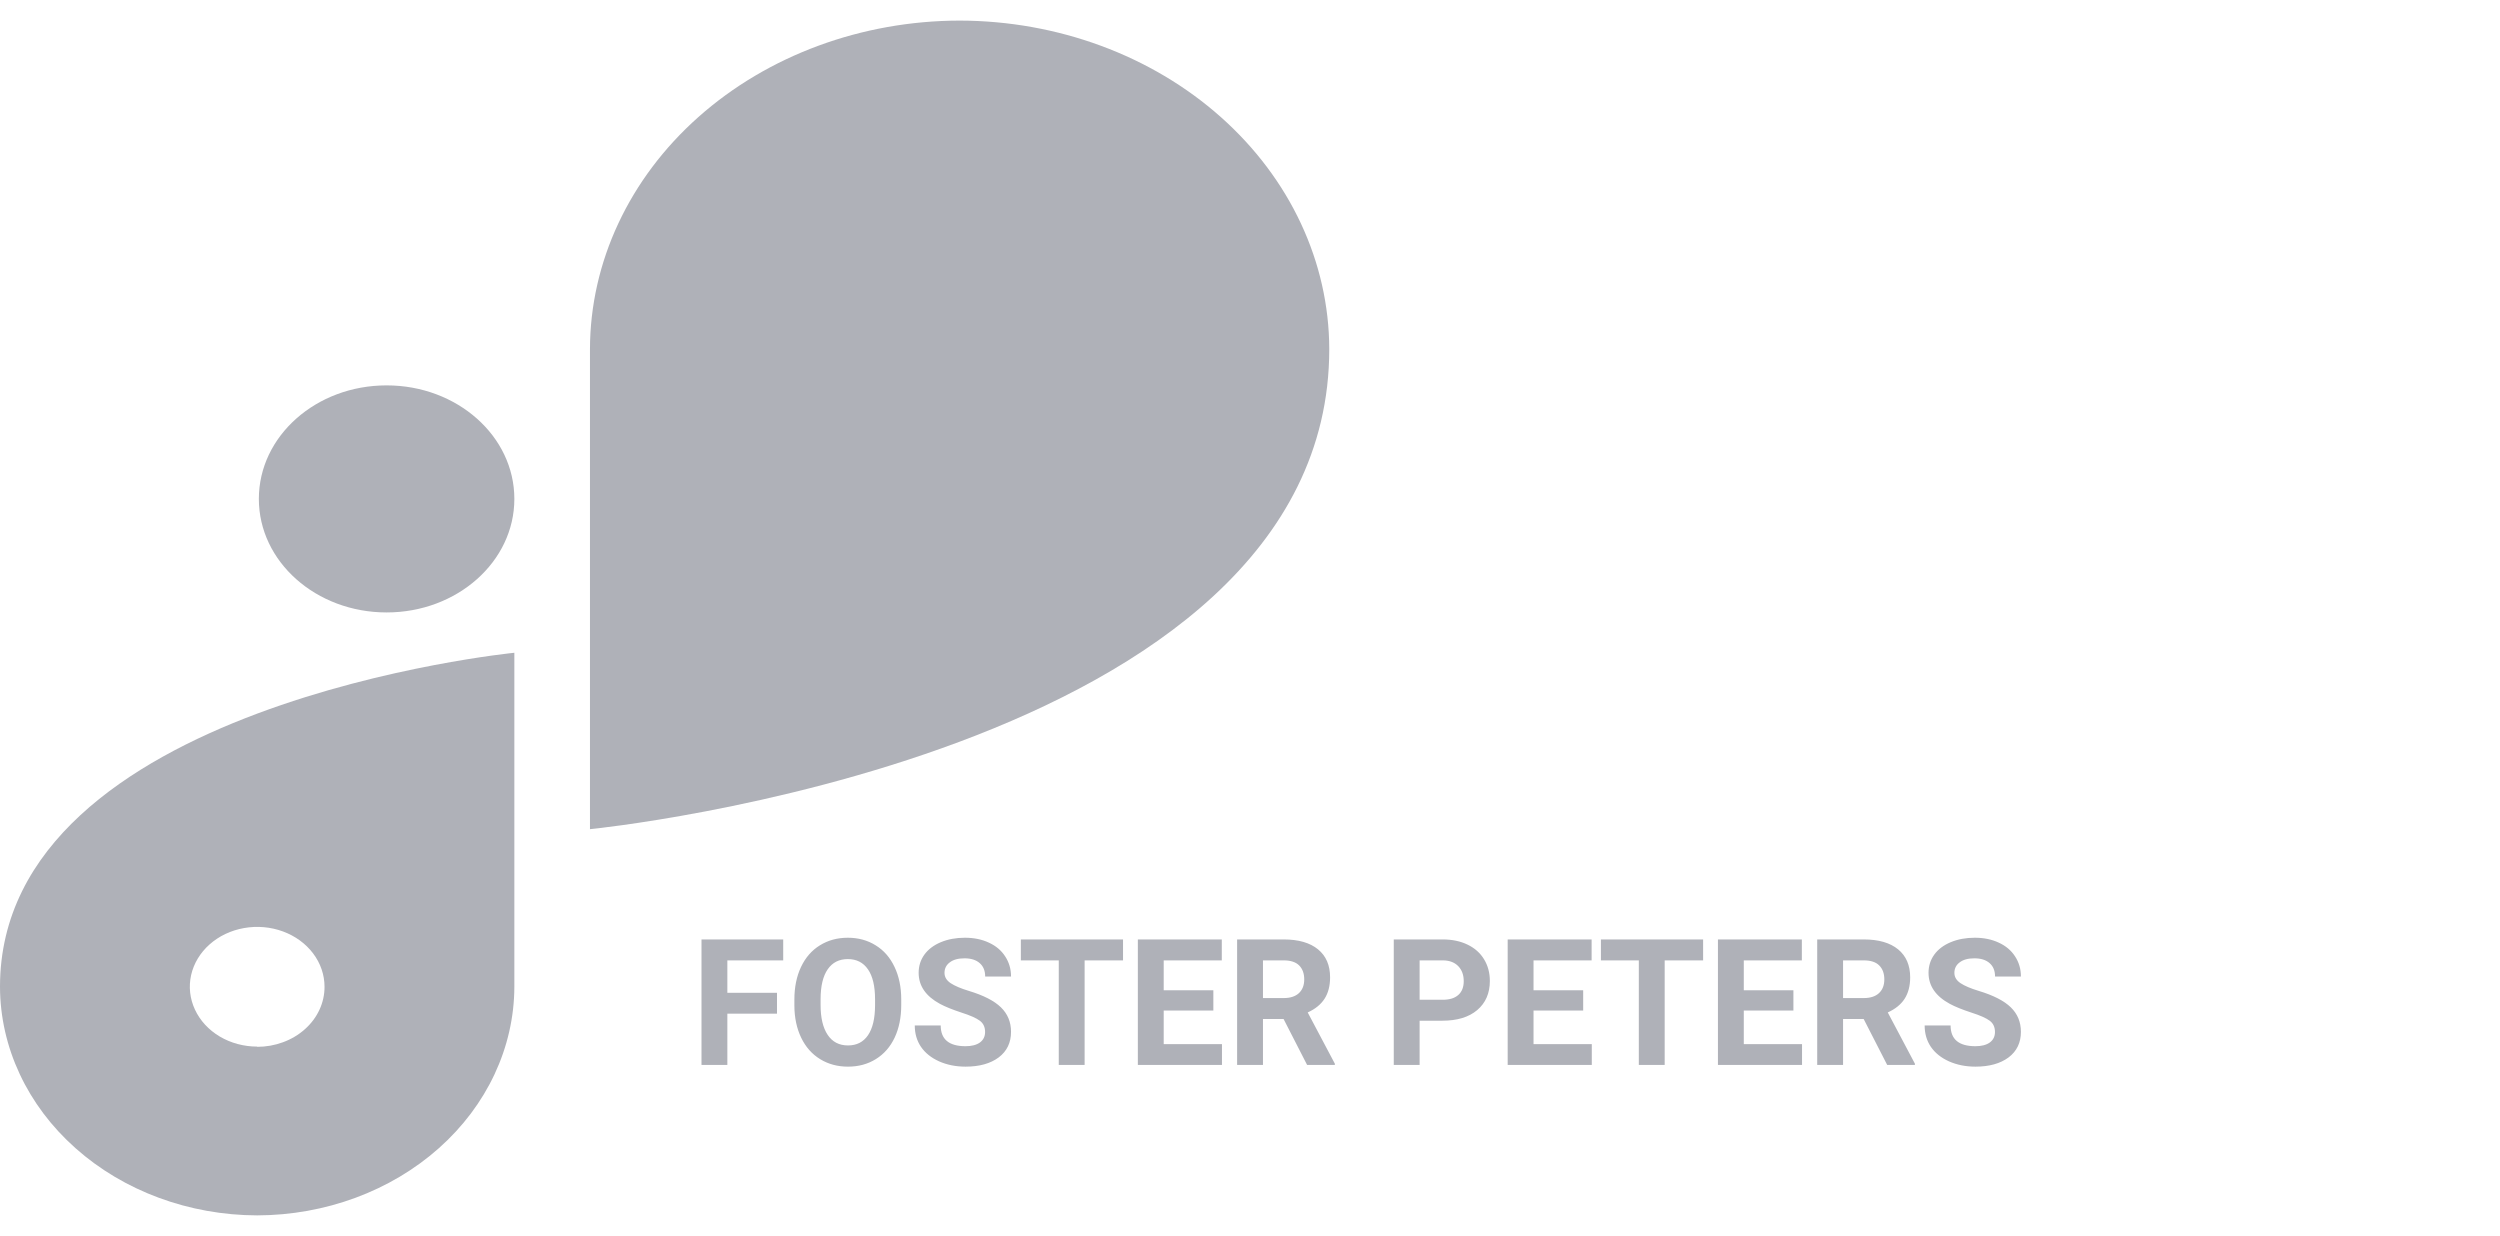
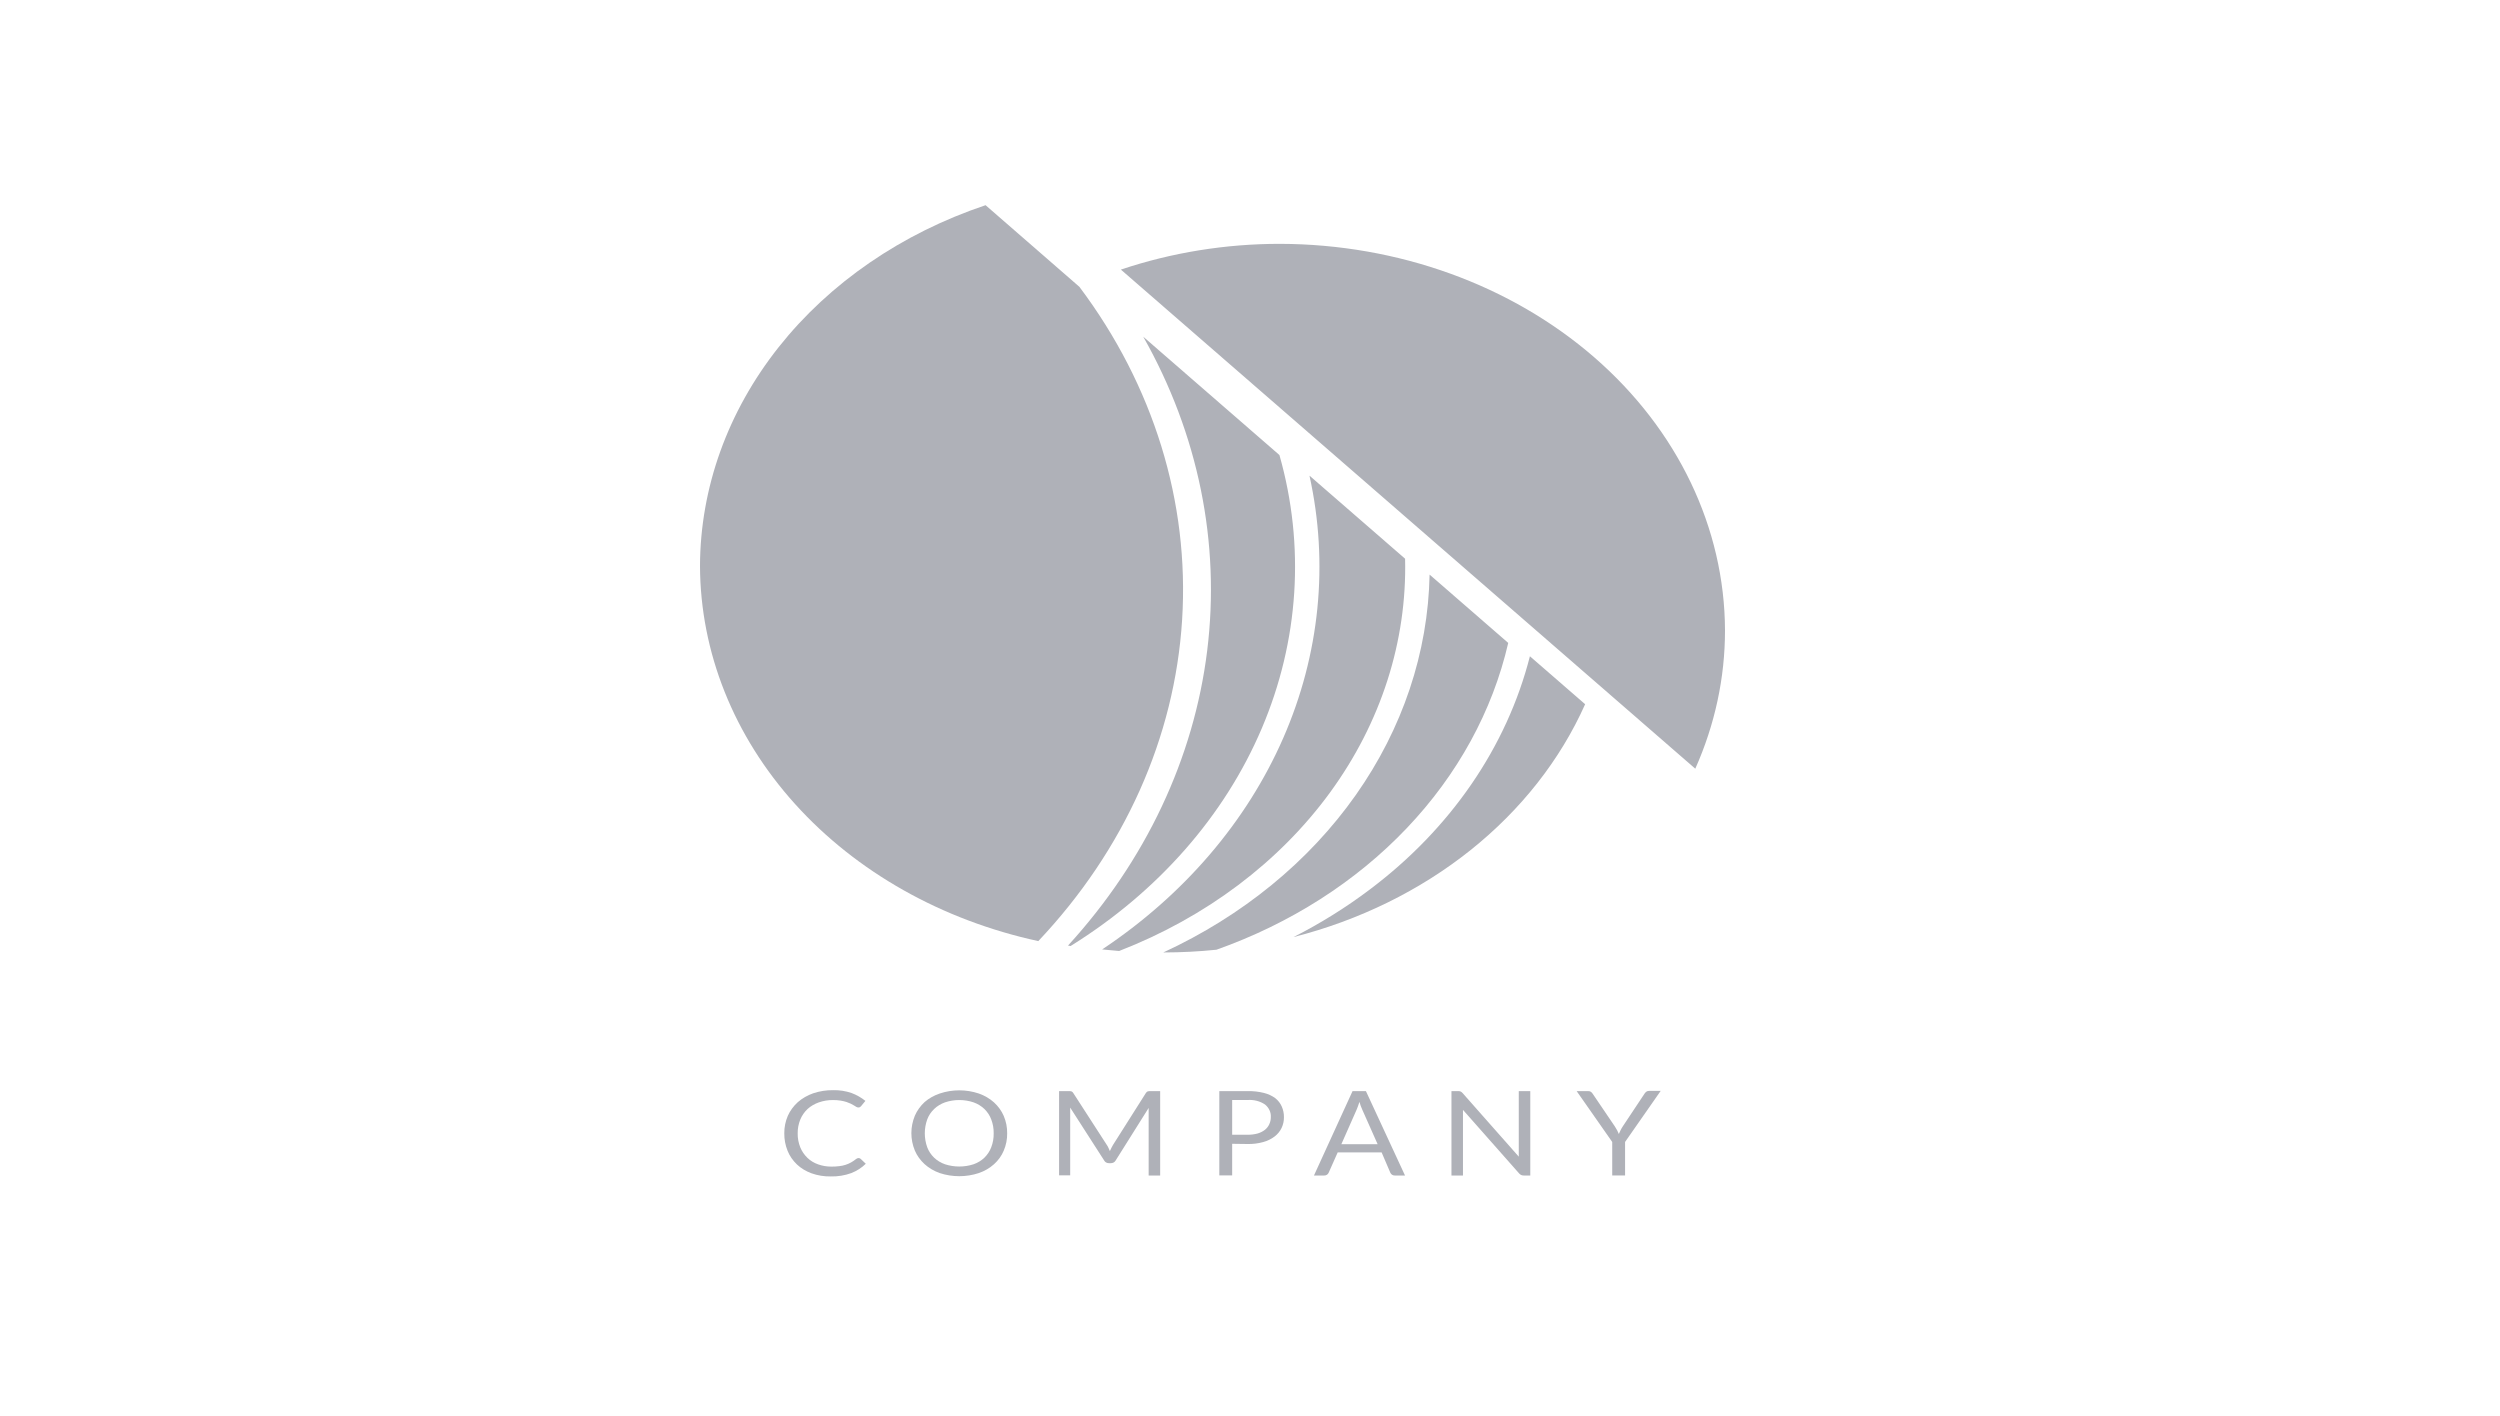
- <svg xmlns="http://www.w3.org/2000/svg" width="85" height="42" viewBox="0 0 85 42" fill="none">
-   <path d="M13.146 13.103H13.143C10.745 13.103 8.801 14.83 8.801 16.962V16.964C8.801 19.095 10.745 20.823 13.143 20.823H13.146C15.544 20.823 17.488 19.095 17.488 16.964V16.962C17.488 14.83 15.544 13.103 13.146 13.103Z" fill="#AFB1B8" />
-   <path d="M45.195 11.869C45.188 8.909 43.862 6.072 41.507 3.979C39.153 1.886 35.96 0.707 32.63 0.7V0.7C29.298 0.705 26.105 1.884 23.748 3.977C21.392 6.071 20.066 8.908 20.059 11.869V28.192C20.059 28.192 45.192 25.704 45.195 11.872V11.869Z" fill="#AFB1B8" />
-   <path d="M0 33.55C0.006 35.609 0.929 37.583 2.568 39.039C4.206 40.496 6.427 41.317 8.744 41.323C11.061 41.317 13.281 40.496 14.92 39.04C16.558 37.584 17.482 35.611 17.488 33.552V22.194C17.488 22.194 0 23.927 0 33.55ZM8.744 35.584C8.291 35.584 7.849 35.465 7.472 35.242C7.095 35.018 6.802 34.7 6.629 34.328C6.455 33.956 6.41 33.547 6.498 33.153C6.587 32.758 6.805 32.395 7.125 32.111C7.445 31.826 7.853 31.632 8.297 31.554C8.742 31.475 9.202 31.515 9.62 31.669C10.039 31.823 10.396 32.084 10.648 32.419C10.9 32.754 11.034 33.147 11.034 33.55C11.035 33.817 10.977 34.083 10.862 34.331C10.748 34.578 10.579 34.804 10.366 34.993C10.154 35.183 9.901 35.334 9.622 35.436C9.344 35.539 9.046 35.592 8.744 35.592V35.584Z" fill="#AFB1B8" />
-   <path d="M26.418 34.464H24.73V36.207H23.851V31.941H26.629V32.653H24.73V33.755H26.418V34.464ZM30.642 34.171C30.642 34.591 30.568 34.959 30.42 35.275C30.271 35.592 30.058 35.836 29.781 36.008C29.506 36.18 29.189 36.266 28.832 36.266C28.478 36.266 28.163 36.181 27.885 36.011C27.608 35.841 27.393 35.599 27.241 35.284C27.089 34.968 27.011 34.604 27.009 34.194V33.983C27.009 33.563 27.085 33.194 27.235 32.876C27.387 32.556 27.601 32.31 27.877 32.141C28.154 31.969 28.47 31.883 28.826 31.883C29.181 31.883 29.497 31.969 29.772 32.141C30.049 32.31 30.263 32.556 30.414 32.876C30.566 33.194 30.642 33.562 30.642 33.98V34.171ZM29.752 33.977C29.752 33.53 29.672 33.19 29.511 32.958C29.351 32.725 29.123 32.609 28.826 32.609C28.531 32.609 28.303 32.724 28.143 32.955C27.983 33.184 27.902 33.519 27.9 33.963V34.171C27.9 34.606 27.98 34.944 28.14 35.184C28.3 35.425 28.531 35.545 28.832 35.545C29.127 35.545 29.353 35.43 29.511 35.199C29.67 34.967 29.75 34.629 29.752 34.185V33.977ZM33.493 35.088C33.493 34.922 33.434 34.795 33.317 34.707C33.2 34.617 32.989 34.523 32.684 34.426C32.38 34.326 32.138 34.228 31.961 34.133C31.476 33.871 31.234 33.518 31.234 33.075C31.234 32.845 31.299 32.639 31.427 32.46C31.558 32.278 31.745 32.137 31.987 32.035C32.231 31.933 32.505 31.883 32.807 31.883C33.112 31.883 33.383 31.938 33.622 32.05C33.86 32.159 34.045 32.314 34.175 32.516C34.308 32.717 34.375 32.945 34.375 33.201H33.496C33.496 33.006 33.434 32.854 33.311 32.747C33.188 32.638 33.015 32.583 32.793 32.583C32.578 32.583 32.411 32.629 32.292 32.721C32.172 32.81 32.113 32.93 32.113 33.078C32.113 33.217 32.182 33.333 32.321 33.427C32.462 33.52 32.668 33.608 32.939 33.69C33.439 33.841 33.803 34.027 34.032 34.25C34.26 34.472 34.375 34.75 34.375 35.082C34.375 35.451 34.235 35.741 33.956 35.952C33.676 36.161 33.3 36.266 32.828 36.266C32.5 36.266 32.201 36.206 31.931 36.087C31.662 35.966 31.456 35.801 31.313 35.592C31.172 35.383 31.102 35.141 31.102 34.865H31.984C31.984 35.336 32.265 35.571 32.828 35.571C33.037 35.571 33.2 35.529 33.317 35.445C33.434 35.359 33.493 35.24 33.493 35.088ZM38.183 32.653H36.877V36.207H35.998V32.653H34.709V31.941H38.183V32.653ZM41.254 34.358H39.566V35.501H41.547V36.207H38.687V31.941H41.541V32.653H39.566V33.67H41.254V34.358ZM43.641 34.645H42.941V36.207H42.062V31.941H43.647C44.151 31.941 44.54 32.054 44.813 32.278C45.087 32.503 45.223 32.82 45.223 33.23C45.223 33.521 45.16 33.764 45.033 33.96C44.908 34.153 44.718 34.307 44.462 34.423L45.385 36.166V36.207H44.441L43.641 34.645ZM42.941 33.934H43.65C43.871 33.934 44.042 33.878 44.163 33.767C44.284 33.653 44.344 33.498 44.344 33.301C44.344 33.099 44.287 32.941 44.172 32.826C44.058 32.711 43.883 32.653 43.647 32.653H42.941V33.934ZM48.267 34.704V36.207H47.388V31.941H49.052C49.373 31.941 49.654 32 49.896 32.117C50.14 32.234 50.328 32.401 50.459 32.618C50.59 32.833 50.655 33.078 50.655 33.353C50.655 33.771 50.511 34.101 50.224 34.344C49.939 34.584 49.544 34.704 49.038 34.704H48.267ZM48.267 33.992H49.052C49.285 33.992 49.462 33.937 49.583 33.828C49.706 33.719 49.767 33.562 49.767 33.359C49.767 33.15 49.706 32.981 49.583 32.852C49.46 32.724 49.29 32.657 49.073 32.653H48.267V33.992ZM53.828 34.358H52.14V35.501H54.121V36.207H51.261V31.941H54.115V32.653H52.14V33.67H53.828V34.358ZM57.906 32.653H56.599V36.207H55.72V32.653H54.431V31.941H57.906V32.653ZM60.976 34.358H59.289V35.501H61.269V36.207H58.41V31.941H61.263V32.653H59.289V33.67H60.976V34.358ZM63.364 34.645H62.664V36.207H61.785V31.941H63.37C63.874 31.941 64.262 32.054 64.536 32.278C64.809 32.503 64.946 32.82 64.946 33.23C64.946 33.521 64.882 33.764 64.756 33.96C64.631 34.153 64.44 34.307 64.184 34.423L65.107 36.166V36.207H64.164L63.364 34.645ZM62.664 33.934H63.373C63.593 33.934 63.764 33.878 63.885 33.767C64.007 33.653 64.067 33.498 64.067 33.301C64.067 33.099 64.01 32.941 63.894 32.826C63.781 32.711 63.606 32.653 63.37 32.653H62.664V33.934ZM67.829 35.088C67.829 34.922 67.77 34.795 67.653 34.707C67.536 34.617 67.325 34.523 67.02 34.426C66.716 34.326 66.474 34.228 66.297 34.133C65.812 33.871 65.57 33.518 65.57 33.075C65.57 32.845 65.635 32.639 65.763 32.46C65.894 32.278 66.081 32.137 66.323 32.035C66.567 31.933 66.841 31.883 67.143 31.883C67.448 31.883 67.719 31.938 67.958 32.05C68.196 32.159 68.381 32.314 68.511 32.516C68.644 32.717 68.711 32.945 68.711 33.201H67.832C67.832 33.006 67.77 32.854 67.647 32.747C67.524 32.638 67.351 32.583 67.129 32.583C66.914 32.583 66.747 32.629 66.628 32.721C66.508 32.81 66.449 32.93 66.449 33.078C66.449 33.217 66.518 33.333 66.657 33.427C66.797 33.52 67.004 33.608 67.275 33.69C67.775 33.841 68.139 34.027 68.368 34.25C68.596 34.472 68.711 34.75 68.711 35.082C68.711 35.451 68.571 35.741 68.292 35.952C68.012 36.161 67.636 36.266 67.164 36.266C66.836 36.266 66.537 36.206 66.267 36.087C65.998 35.966 65.792 35.801 65.649 35.592C65.508 35.383 65.438 35.141 65.438 34.865H66.32C66.32 35.336 66.601 35.571 67.164 35.571C67.373 35.571 67.536 35.529 67.653 35.445C67.77 35.359 67.829 35.24 67.829 35.088Z" fill="#AFB1B8" />
+ <svg xmlns="http://www.w3.org/2000/svg" width="106" height="60" viewBox="0 0 106 60" fill="none">
+   <path d="M36.406 49.101C36.422 49.102 36.438 49.105 36.452 49.111C36.467 49.116 36.48 49.124 36.491 49.135L36.709 49.343C36.539 49.512 36.33 49.647 36.095 49.739C35.82 49.839 35.524 49.888 35.226 49.881C34.945 49.886 34.667 49.841 34.408 49.748C34.174 49.663 33.964 49.536 33.791 49.374C33.616 49.206 33.48 49.01 33.394 48.796C33.298 48.557 33.251 48.306 33.254 48.054C33.251 47.8 33.301 47.548 33.404 47.31C33.5 47.095 33.643 46.899 33.827 46.732C34.013 46.569 34.236 46.441 34.481 46.355C34.75 46.265 35.036 46.22 35.324 46.223C35.591 46.217 35.857 46.258 36.106 46.344C36.322 46.425 36.52 46.538 36.693 46.678L36.51 46.9C36.497 46.916 36.481 46.93 36.464 46.941C36.442 46.953 36.416 46.959 36.39 46.957C36.362 46.956 36.334 46.947 36.311 46.934L36.213 46.874L36.076 46.798C36.017 46.77 35.956 46.746 35.894 46.725C35.813 46.7 35.73 46.68 35.645 46.666C35.538 46.649 35.43 46.641 35.321 46.642C35.114 46.64 34.908 46.674 34.716 46.742C34.537 46.805 34.375 46.9 34.241 47.021C34.105 47.15 34.001 47.302 33.933 47.467C33.856 47.655 33.819 47.854 33.822 48.054C33.818 48.257 33.856 48.459 33.933 48.651C34 48.815 34.103 48.965 34.236 49.094C34.361 49.215 34.516 49.309 34.688 49.369C34.867 49.433 35.057 49.465 35.25 49.464C35.361 49.465 35.473 49.459 35.583 49.445C35.763 49.426 35.935 49.372 36.087 49.286C36.163 49.242 36.236 49.193 36.303 49.139C36.331 49.116 36.367 49.103 36.406 49.101Z" fill="#AFB1B8" />
+   <path d="M42.704 48.054C42.708 48.305 42.658 48.555 42.557 48.791C42.468 49.004 42.328 49.199 42.146 49.363C41.965 49.526 41.745 49.654 41.502 49.738C40.968 49.915 40.378 49.915 39.844 49.738C39.603 49.653 39.385 49.524 39.204 49.361C39.022 49.195 38.881 48.999 38.789 48.783C38.593 48.306 38.593 47.785 38.789 47.308C38.882 47.092 39.023 46.895 39.204 46.727C39.386 46.569 39.604 46.446 39.844 46.365C40.377 46.185 40.969 46.185 41.502 46.365C41.744 46.45 41.963 46.578 42.145 46.741C42.325 46.906 42.465 47.1 42.557 47.312C42.658 47.55 42.708 47.801 42.704 48.054ZM42.132 48.054C42.136 47.853 42.101 47.653 42.028 47.462C41.967 47.298 41.868 47.147 41.736 47.019C41.609 46.897 41.451 46.801 41.276 46.739C40.888 46.609 40.458 46.609 40.071 46.739C39.895 46.801 39.738 46.897 39.61 47.019C39.477 47.146 39.376 47.297 39.315 47.462C39.177 47.847 39.177 48.26 39.315 48.646C39.377 48.81 39.477 48.961 39.61 49.089C39.738 49.21 39.895 49.305 40.071 49.366C40.459 49.492 40.887 49.492 41.276 49.366C41.451 49.305 41.608 49.21 41.736 49.089C41.867 48.96 41.966 48.809 42.028 48.646C42.101 48.455 42.136 48.255 42.132 48.054Z" fill="#AFB1B8" />
+   <path d="M47.001 48.675L47.059 48.807C47.08 48.76 47.099 48.717 47.121 48.675C47.142 48.63 47.166 48.587 47.192 48.544L48.585 46.344C48.613 46.306 48.637 46.282 48.664 46.275C48.702 46.265 48.74 46.261 48.779 46.263H49.191V49.843H48.703V47.211C48.703 47.178 48.703 47.14 48.703 47.099C48.7 47.059 48.7 47.017 48.703 46.976L47.301 49.208C47.283 49.241 47.255 49.269 47.219 49.289C47.183 49.309 47.142 49.319 47.099 49.319H47.02C46.978 49.319 46.936 49.309 46.9 49.289C46.864 49.27 46.836 49.241 46.819 49.208L45.376 46.962C45.376 47.005 45.376 47.047 45.376 47.09C45.376 47.133 45.376 47.17 45.376 47.204V49.835H44.905V46.263H45.316C45.355 46.261 45.394 46.265 45.431 46.275C45.465 46.29 45.492 46.314 45.507 46.344L46.93 48.547C46.958 48.587 46.982 48.63 47.001 48.675Z" fill="#AFB1B8" />
+   <path d="M52.244 48.497V49.838H51.699V46.263H52.915C53.145 46.259 53.373 46.286 53.594 46.341C53.77 46.385 53.934 46.461 54.074 46.564C54.195 46.661 54.288 46.781 54.346 46.915C54.411 47.06 54.442 47.216 54.439 47.372C54.441 47.529 54.407 47.684 54.338 47.829C54.273 47.966 54.172 48.088 54.044 48.187C53.904 48.294 53.739 48.375 53.561 48.423C53.349 48.482 53.127 48.51 52.904 48.506L52.244 48.497ZM52.244 48.113H52.904C53.047 48.115 53.19 48.096 53.327 48.059C53.439 48.026 53.543 47.973 53.632 47.905C53.714 47.839 53.777 47.758 53.817 47.668C53.862 47.572 53.884 47.47 53.883 47.367C53.889 47.268 53.871 47.168 53.828 47.076C53.786 46.983 53.721 46.9 53.638 46.832C53.429 46.69 53.168 46.622 52.904 46.64H52.244V48.113Z" fill="#AFB1B8" />
+   <path d="M59.573 49.842H59.142C59.099 49.844 59.057 49.832 59.022 49.809C58.991 49.787 58.967 49.758 58.951 49.726L58.581 48.862H56.718L56.334 49.726C56.32 49.758 56.296 49.786 56.266 49.807C56.231 49.831 56.188 49.844 56.143 49.842H55.712L57.348 46.263H57.915L59.573 49.842ZM56.874 48.513H58.411L57.763 47.056C57.713 46.947 57.672 46.834 57.64 46.72L57.577 46.907C57.558 46.964 57.536 47.016 57.517 47.059L56.874 48.513Z" fill="#AFB1B8" />
+   <path d="M61.929 46.279C61.961 46.295 61.989 46.317 62.011 46.343L64.396 49.042C64.396 48.999 64.396 48.956 64.396 48.916C64.396 48.876 64.396 48.836 64.396 48.798V46.263H64.884V49.842H64.612C64.573 49.843 64.534 49.836 64.5 49.821C64.466 49.804 64.436 49.782 64.412 49.755L62.03 47.059C62.032 47.1 62.032 47.141 62.03 47.182C62.03 47.222 62.03 47.258 62.03 47.291V49.842H61.542V46.263H61.831C61.864 46.262 61.898 46.268 61.929 46.279Z" fill="#AFB1B8" />
+   <path d="M68.903 48.419V49.84H68.358V48.419L66.85 46.263H67.338C67.38 46.261 67.422 46.272 67.455 46.294C67.485 46.317 67.51 46.344 67.529 46.374L68.472 47.765C68.51 47.824 68.543 47.879 68.57 47.931C68.598 47.983 68.62 48.033 68.639 48.082L68.709 47.928C68.736 47.872 68.767 47.818 68.802 47.765L69.732 46.365C69.751 46.337 69.775 46.312 69.803 46.289C69.835 46.265 69.877 46.252 69.92 46.254H70.413L68.903 48.419Z" fill="#AFB1B8" />
+   <path d="M46.731 40.256C46.968 40.282 47.209 40.303 47.451 40.322C51.13 38.893 54.242 36.552 56.399 33.594C58.555 30.636 59.66 27.191 59.576 23.69L55.522 20.168C56.346 23.895 55.96 27.748 54.408 31.296C52.855 34.844 50.197 37.946 46.731 40.256Z" fill="#AFB1B8" />
+   <path d="M45.284 40.092L45.393 40.111C49.097 37.809 51.92 34.595 53.499 30.884C55.078 27.173 55.339 23.135 54.248 19.294L48.474 14.277C50.809 18.401 51.749 23.016 51.185 27.586C50.62 32.156 48.574 36.493 45.284 40.092Z" fill="#AFB1B8" />
+   <path d="M64.868 27.826C63.887 31.673 61.504 35.142 58.074 37.719C57.072 38.475 55.991 39.15 54.845 39.732C57.639 39.019 60.206 37.758 62.35 36.046C64.494 34.334 66.157 32.217 67.21 29.859L64.868 27.826Z" fill="#AFB1B8" />
+   <path d="M63.949 27.26L60.615 24.363C60.551 27.666 59.47 30.894 57.484 33.711C55.499 36.529 52.681 38.833 49.324 40.384H49.341C50.089 40.383 50.836 40.345 51.579 40.268C54.716 39.155 57.488 37.385 59.646 35.115C61.805 32.846 63.283 30.147 63.949 27.26Z" fill="#AFB1B8" />
+   <path d="M45.766 12.161L41.788 8.7C38.232 9.894 35.174 11.993 33.013 14.722C30.853 17.451 29.691 20.683 29.68 23.996V23.996C29.693 27.656 31.111 31.208 33.709 34.089C36.307 36.97 39.937 39.016 44.024 39.903C47.672 36.041 49.809 31.269 50.122 26.28C50.435 21.291 48.909 16.345 45.766 12.161Z" fill="#AFB1B8" />
+   <path d="M73.14 26.727C73.126 22.385 71.134 18.224 67.6 15.153C64.066 12.083 59.276 10.352 54.278 10.339C51.969 10.337 49.679 10.708 47.525 11.431L71.88 32.593C72.714 30.722 73.141 28.733 73.14 26.727Z" fill="#AFB1B8" />
</svg>
